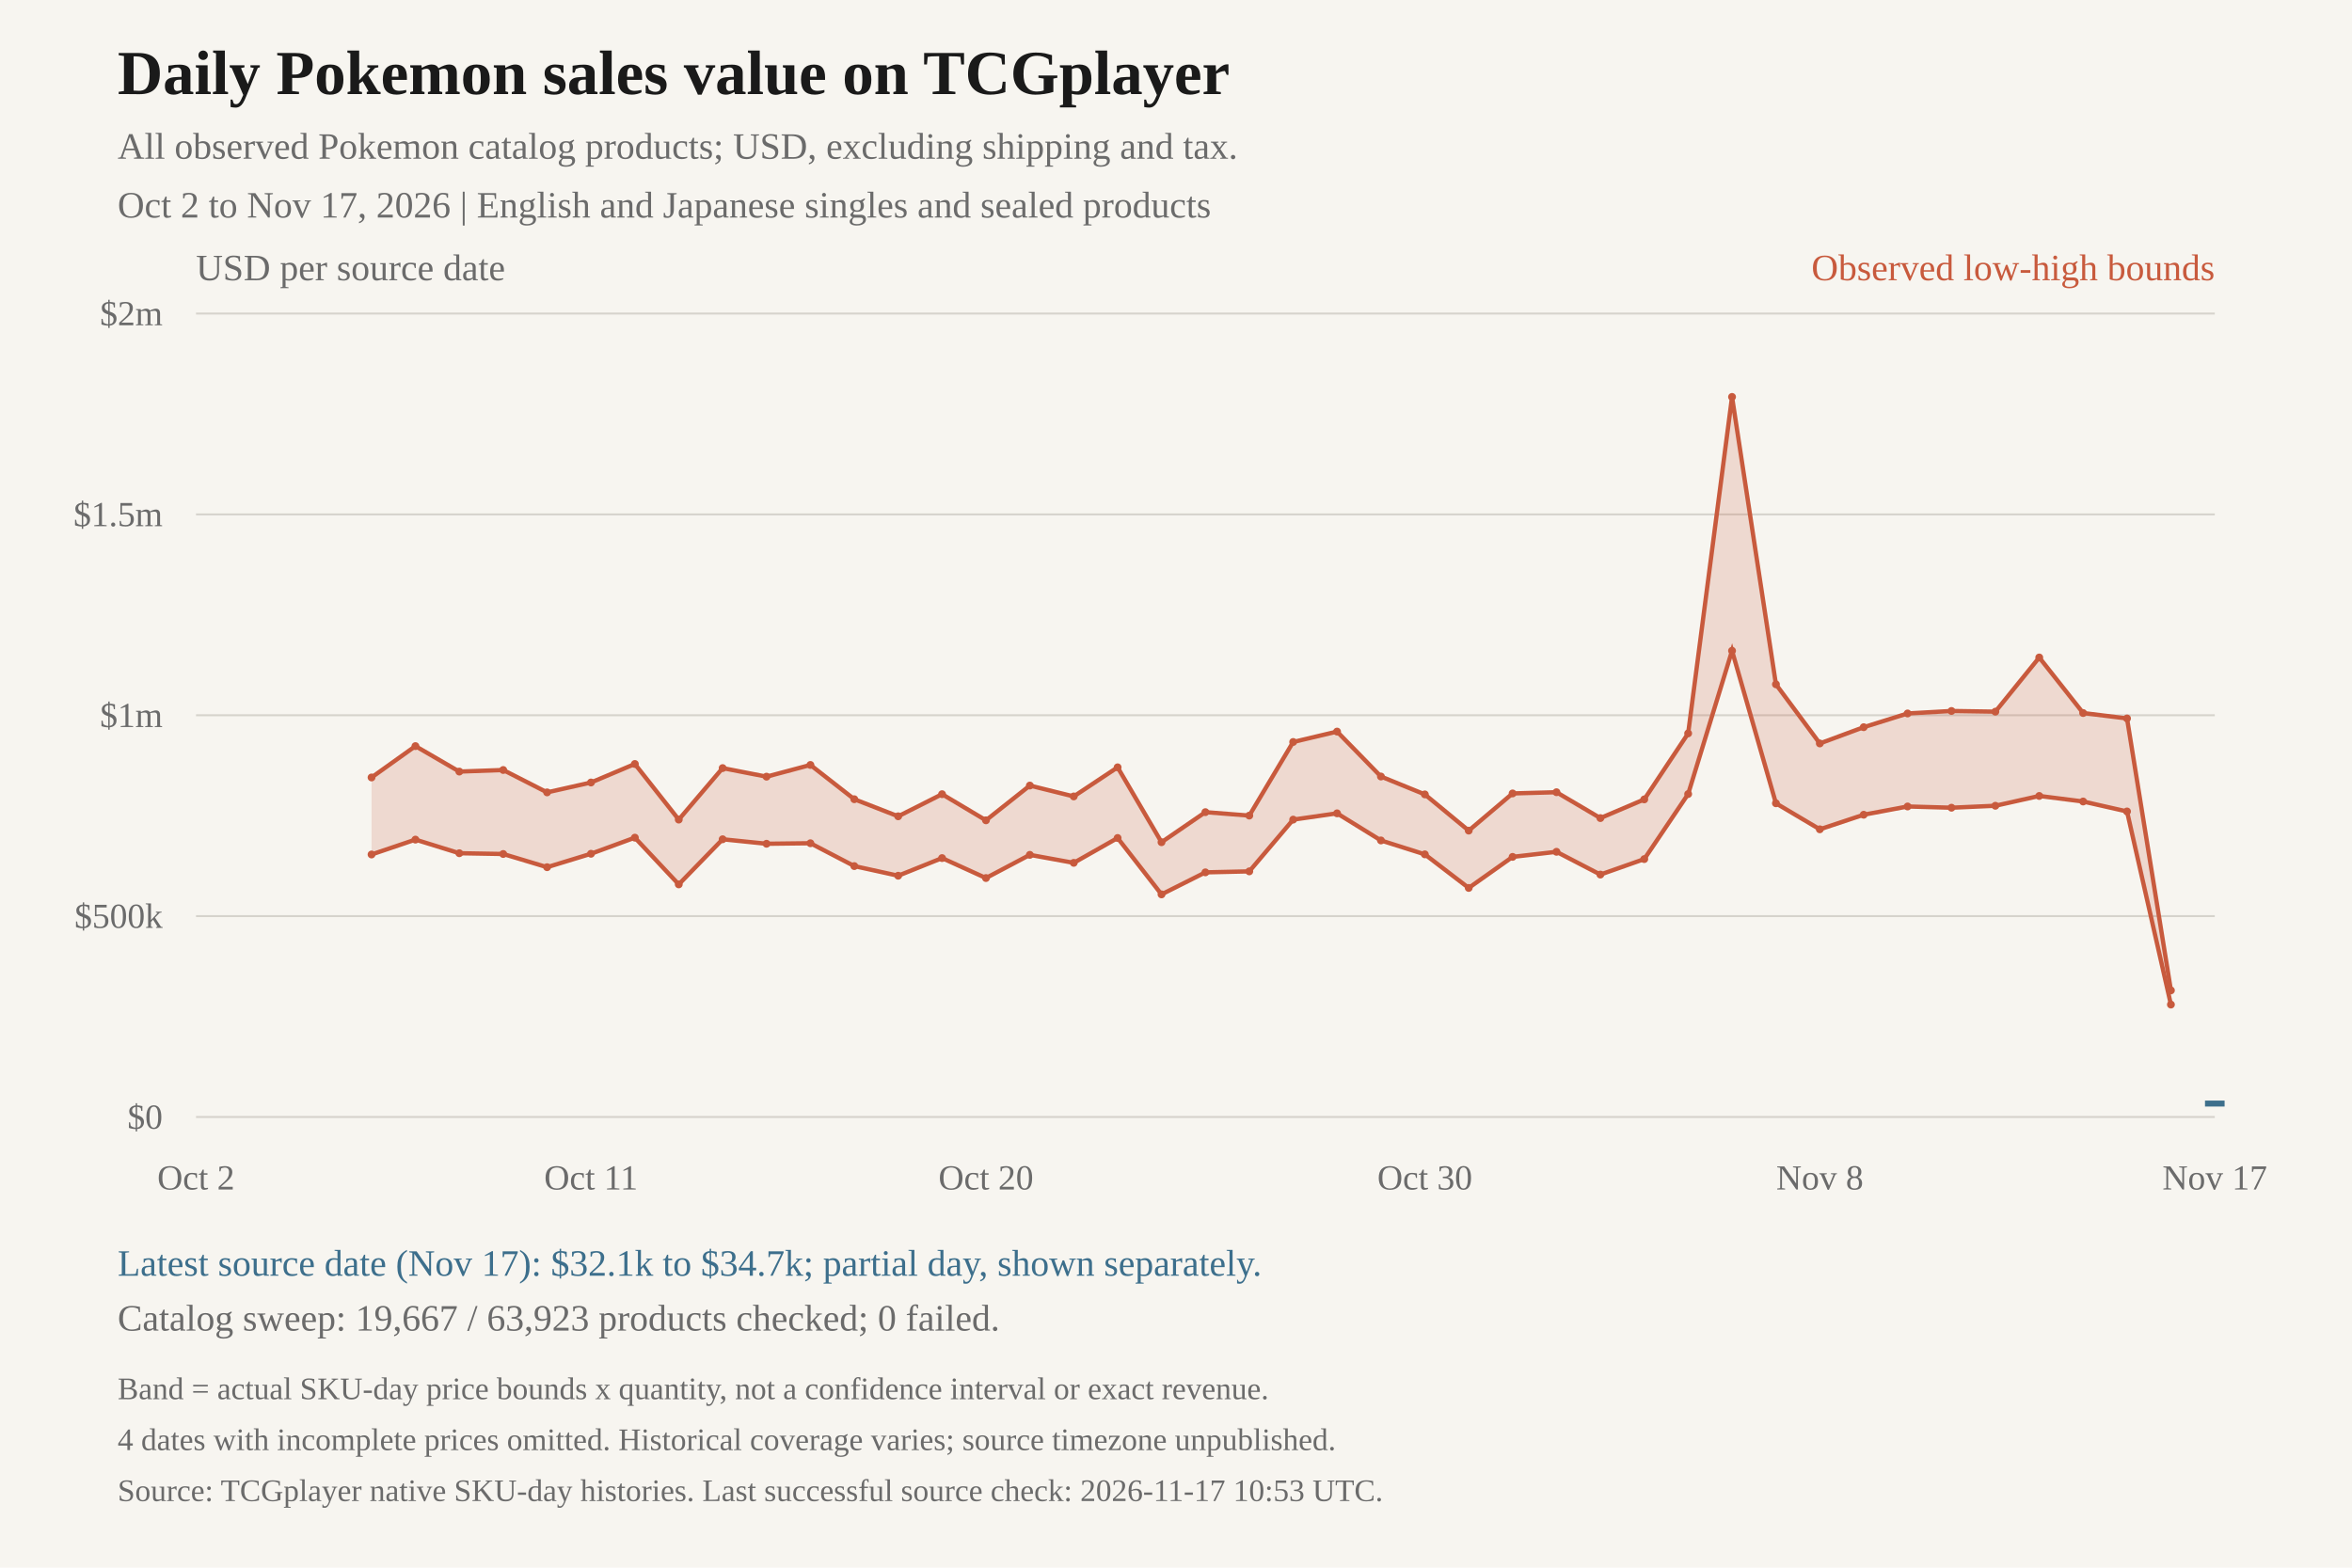
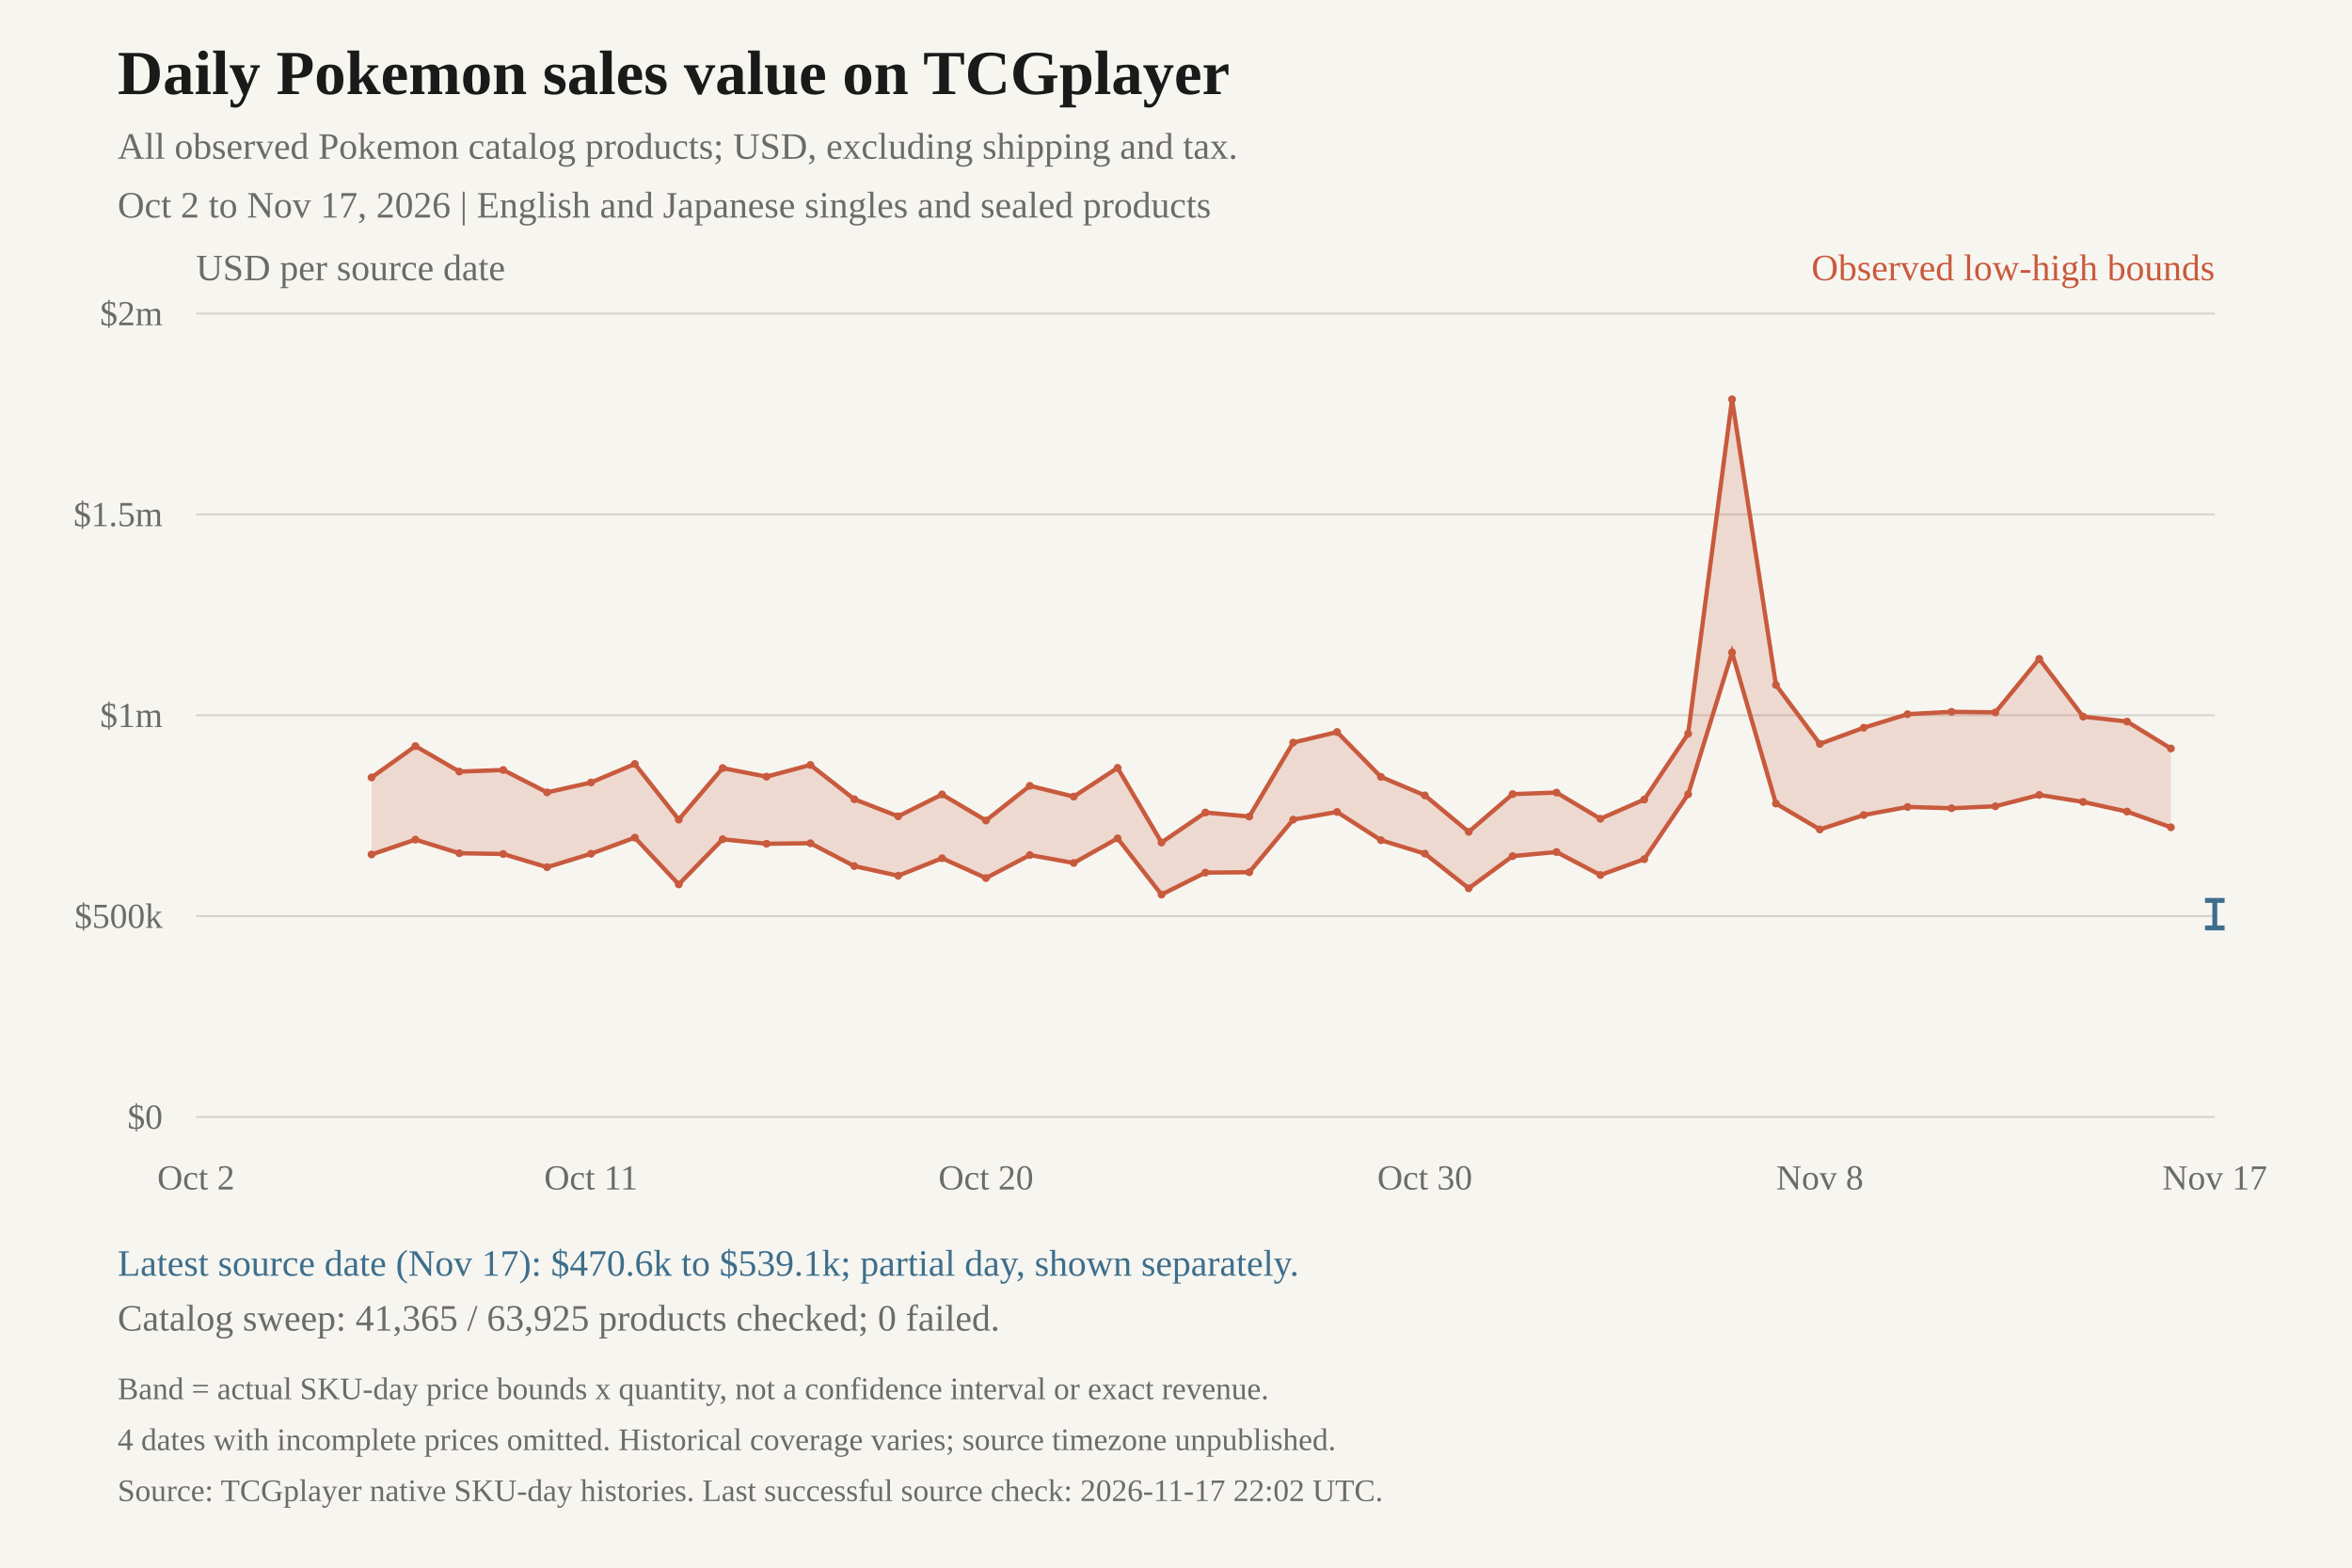
<svg xmlns="http://www.w3.org/2000/svg" width="1200" height="800" viewBox="0 0 1200 800" role="img" aria-labelledby="title description">
  <style>text{font-family:Georgia,"Liberation Serif","Times New Roman",serif;fill:#1A1A1A;font-size:19px}.title{font-size:32px;font-weight:600}.muted,.axis{fill:#6B6B6B}.axis{font-size:18px}.note{font-size:16px;fill:#6B6B6B}.grid{stroke:#D6D3CC;stroke-width:1}</style>
  <rect data-role="background" width="1200" height="800" fill="#F7F5F0" />
  <text x="60" y="48" class="title">Daily Pokemon sales value on TCGplayer</text>
  <text x="60" y="81" class="muted">All observed Pokemon catalog products; USD, excluding shipping and tax.</text>
  <text x="60" y="111" class="muted">Oct 2 to Nov 17, 2026 | English and Japanese singles and sealed products</text>
  <text x="100" y="143" class="muted">USD per source date</text>
  <text x="1130" y="143" text-anchor="end" style="fill:#C85A3D">Observed low-high bounds</text>
  <path d="M100,570H1130" class="grid" />
  <text x="83" y="576" class="axis" text-anchor="end">$0</text>
  <path d="M100,467.5H1130" class="grid" />
  <text x="83" y="473.5" class="axis" text-anchor="end">$500k</text>
  <path d="M100,365H1130" class="grid" />
  <text x="83" y="371" class="axis" text-anchor="end">$1m</text>
  <path d="M100,262.5H1130" class="grid" />
  <text x="83" y="268.5" class="axis" text-anchor="end">$1.5m</text>
  <path d="M100,160H1130" class="grid" />
  <text x="83" y="166" class="axis" text-anchor="end">$2m</text>
-   <polygon data-series="historical" points="189.565,396.744 211.957,380.745 234.348,393.742 256.739,392.934 279.13,404.354 301.522,399.317 323.913,389.861 346.304,418.25 368.696,391.961 391.087,396.338 413.478,390.359 435.87,407.849 458.261,416.566 480.652,405.277 503.043,418.614 525.435,400.872 547.826,406.424 570.217,391.568 592.609,429.787 615,414.447 637.391,416.203 659.783,378.636 682.174,373.33 704.565,396.264 726.957,405.384 749.348,423.873 771.739,404.89 794.13,404.277 816.522,417.476 838.913,407.93 861.304,374.247 883.696,202.555 906.087,349.205 928.478,379.387 950.87,371.093 973.261,364.084 995.652,362.819 1018.043,363.171 1040.435,335.513 1062.826,363.861 1085.217,366.626 1107.609,505.403 1107.609,512.64 1085.217,414.092 1062.826,409.012 1040.435,406.181 1018.043,411.188 995.652,412.181 973.261,411.554 950.87,415.763 928.478,423.204 906.087,409.921 883.696,332.091 861.304,405.197 838.913,438.399 816.522,446.3 794.13,434.679 771.739,437.272 749.348,453.12 726.957,435.976 704.565,428.881 682.174,415.05 659.783,418.26 637.391,444.662 615,445.171 592.609,456.415 570.217,427.631 547.826,440.315 525.435,436.231 503.043,448.07 480.652,437.884 458.261,446.89 435.87,441.968 413.478,430.31 391.087,430.576 368.696,428.283 346.304,451.308 323.913,427.463 301.522,435.683 279.13,442.538 256.739,435.799 234.348,435.406 211.957,428.459 189.565,436.048" fill="#C85A3D" fill-opacity="0.18" />
-   <polyline data-series="historical" points="189.565,436.048 211.957,428.459 234.348,435.406 256.739,435.799 279.13,442.538 301.522,435.683 323.913,427.463 346.304,451.308 368.696,428.283 391.087,430.576 413.478,430.31 435.87,441.968 458.261,446.89 480.652,437.884 503.043,448.07 525.435,436.231 547.826,440.315 570.217,427.631 592.609,456.415 615,445.171 637.391,444.662 659.783,418.26 682.174,415.05 704.565,428.881 726.957,435.976 749.348,453.12 771.739,437.272 794.13,434.679 816.522,446.3 838.913,438.399 861.304,405.197 883.696,332.091 906.087,409.921 928.478,423.204 950.87,415.763 973.261,411.554 995.652,412.181 1018.043,411.188 1040.435,406.181 1062.826,409.012 1085.217,414.092 1107.609,512.64" fill="none" stroke="#C85A3D" stroke-width="2.2" />
+   <polygon data-series="historical" points="189.565,396.744 211.957,380.745 234.348,393.742 256.739,392.934 279.13,404.354 301.522,399.317 323.913,389.861 346.304,418.25 368.696,391.961 391.087,396.338 413.478,390.359 435.87,407.849 458.261,416.566 480.652,405.42 503.043,418.711 525.435,401.004 547.826,406.514 570.217,391.837 592.609,429.918 615,414.627 637.391,416.692 659.783,378.93 682.174,373.562 704.565,396.446 726.957,405.886 749.348,424.499 771.739,405.242 794.13,404.443 816.522,417.829 838.913,408 861.304,374.411 883.696,203.771 906.087,349.522 928.478,379.617 950.87,371.361 973.261,364.446 995.652,363.248 1018.043,363.538 1040.435,336.225 1062.826,365.7 1085.217,368.211 1107.609,381.961 1107.609,422.181 1085.217,414.155 1062.826,409.228 1040.435,405.66 1018.043,411.451 995.652,412.448 973.261,411.789 950.87,415.921 928.478,423.287 906.087,410.054 883.696,332.953 861.304,405.319 838.913,438.438 816.522,446.525 794.13,434.795 771.739,436.888 749.348,453.304 726.957,435.619 704.565,428.752 682.174,414.35 659.783,418.258 637.391,445.114 615,445.288 592.609,456.513 570.217,427.824 547.826,440.381 525.435,436.325 503.043,448.074 480.652,437.959 458.261,446.89 435.87,441.968 413.478,430.31 391.087,430.576 368.696,428.283 346.304,451.308 323.913,427.463 301.522,435.683 279.13,442.538 256.739,435.799 234.348,435.406 211.957,428.459 189.565,436.048" fill="#C85A3D" fill-opacity="0.18" />
+   <polyline data-series="historical" points="189.565,436.048 211.957,428.459 234.348,435.406 256.739,435.799 279.13,442.538 301.522,435.683 323.913,427.463 346.304,451.308 368.696,428.283 391.087,430.576 413.478,430.31 435.87,441.968 458.261,446.89 480.652,437.959 503.043,448.074 525.435,436.325 547.826,440.381 570.217,427.824 592.609,456.513 615,445.288 637.391,445.114 659.783,418.258 682.174,414.35 704.565,428.752 726.957,435.619 749.348,453.304 771.739,436.888 794.13,434.795 816.522,446.525 838.913,438.438 861.304,405.319 883.696,332.953 906.087,410.054 928.478,423.287 950.87,415.921 973.261,411.789 995.652,412.448 1018.043,411.451 1040.435,405.66 1062.826,409.228 1085.217,414.155 1107.609,422.181" fill="none" stroke="#C85A3D" stroke-width="2.2" />
  <circle cx="189.565" cy="436.048" r="2" fill="#C85A3D" />
  <circle cx="211.957" cy="428.459" r="2" fill="#C85A3D" />
  <circle cx="234.348" cy="435.406" r="2" fill="#C85A3D" />
  <circle cx="256.739" cy="435.799" r="2" fill="#C85A3D" />
  <circle cx="279.13" cy="442.538" r="2" fill="#C85A3D" />
  <circle cx="301.522" cy="435.683" r="2" fill="#C85A3D" />
  <circle cx="323.913" cy="427.463" r="2" fill="#C85A3D" />
  <circle cx="346.304" cy="451.308" r="2" fill="#C85A3D" />
  <circle cx="368.696" cy="428.283" r="2" fill="#C85A3D" />
  <circle cx="391.087" cy="430.576" r="2" fill="#C85A3D" />
  <circle cx="413.478" cy="430.31" r="2" fill="#C85A3D" />
  <circle cx="435.87" cy="441.968" r="2" fill="#C85A3D" />
  <circle cx="458.261" cy="446.89" r="2" fill="#C85A3D" />
-   <circle cx="480.652" cy="437.884" r="2" fill="#C85A3D" />
-   <circle cx="503.043" cy="448.07" r="2" fill="#C85A3D" />
-   <circle cx="525.435" cy="436.231" r="2" fill="#C85A3D" />
-   <circle cx="547.826" cy="440.315" r="2" fill="#C85A3D" />
-   <circle cx="570.217" cy="427.631" r="2" fill="#C85A3D" />
-   <circle cx="592.609" cy="456.415" r="2" fill="#C85A3D" />
-   <circle cx="615" cy="445.171" r="2" fill="#C85A3D" />
-   <circle cx="637.391" cy="444.662" r="2" fill="#C85A3D" />
-   <circle cx="659.783" cy="418.26" r="2" fill="#C85A3D" />
-   <circle cx="682.174" cy="415.05" r="2" fill="#C85A3D" />
-   <circle cx="704.565" cy="428.881" r="2" fill="#C85A3D" />
-   <circle cx="726.957" cy="435.976" r="2" fill="#C85A3D" />
-   <circle cx="749.348" cy="453.12" r="2" fill="#C85A3D" />
-   <circle cx="771.739" cy="437.272" r="2" fill="#C85A3D" />
-   <circle cx="794.13" cy="434.679" r="2" fill="#C85A3D" />
-   <circle cx="816.522" cy="446.3" r="2" fill="#C85A3D" />
-   <circle cx="838.913" cy="438.399" r="2" fill="#C85A3D" />
-   <circle cx="861.304" cy="405.197" r="2" fill="#C85A3D" />
-   <circle cx="883.696" cy="332.091" r="2" fill="#C85A3D" />
-   <circle cx="906.087" cy="409.921" r="2" fill="#C85A3D" />
-   <circle cx="928.478" cy="423.204" r="2" fill="#C85A3D" />
-   <circle cx="950.87" cy="415.763" r="2" fill="#C85A3D" />
-   <circle cx="973.261" cy="411.554" r="2" fill="#C85A3D" />
-   <circle cx="995.652" cy="412.181" r="2" fill="#C85A3D" />
-   <circle cx="1018.043" cy="411.188" r="2" fill="#C85A3D" />
-   <circle cx="1040.435" cy="406.181" r="2" fill="#C85A3D" />
-   <circle cx="1062.826" cy="409.012" r="2" fill="#C85A3D" />
-   <circle cx="1085.217" cy="414.092" r="2" fill="#C85A3D" />
-   <circle cx="1107.609" cy="512.64" r="2" fill="#C85A3D" />
-   <polyline data-series="historical" points="189.565,396.744 211.957,380.745 234.348,393.742 256.739,392.934 279.13,404.354 301.522,399.317 323.913,389.861 346.304,418.25 368.696,391.961 391.087,396.338 413.478,390.359 435.87,407.849 458.261,416.566 480.652,405.277 503.043,418.614 525.435,400.872 547.826,406.424 570.217,391.568 592.609,429.787 615,414.447 637.391,416.203 659.783,378.636 682.174,373.33 704.565,396.264 726.957,405.384 749.348,423.873 771.739,404.89 794.13,404.277 816.522,417.476 838.913,407.93 861.304,374.247 883.696,202.555 906.087,349.205 928.478,379.387 950.87,371.093 973.261,364.084 995.652,362.819 1018.043,363.171 1040.435,335.513 1062.826,363.861 1085.217,366.626 1107.609,505.403" fill="none" stroke="#C85A3D" stroke-width="2.2" />
+   <circle cx="480.652" cy="437.959" r="2" fill="#C85A3D" />
+   <circle cx="503.043" cy="448.074" r="2" fill="#C85A3D" />
+   <circle cx="525.435" cy="436.325" r="2" fill="#C85A3D" />
+   <circle cx="547.826" cy="440.381" r="2" fill="#C85A3D" />
+   <circle cx="570.217" cy="427.824" r="2" fill="#C85A3D" />
+   <circle cx="592.609" cy="456.513" r="2" fill="#C85A3D" />
+   <circle cx="615" cy="445.288" r="2" fill="#C85A3D" />
+   <circle cx="637.391" cy="445.114" r="2" fill="#C85A3D" />
+   <circle cx="659.783" cy="418.258" r="2" fill="#C85A3D" />
+   <circle cx="682.174" cy="414.35" r="2" fill="#C85A3D" />
+   <circle cx="704.565" cy="428.752" r="2" fill="#C85A3D" />
+   <circle cx="726.957" cy="435.619" r="2" fill="#C85A3D" />
+   <circle cx="749.348" cy="453.304" r="2" fill="#C85A3D" />
+   <circle cx="771.739" cy="436.888" r="2" fill="#C85A3D" />
+   <circle cx="794.13" cy="434.795" r="2" fill="#C85A3D" />
+   <circle cx="816.522" cy="446.525" r="2" fill="#C85A3D" />
+   <circle cx="838.913" cy="438.438" r="2" fill="#C85A3D" />
+   <circle cx="861.304" cy="405.319" r="2" fill="#C85A3D" />
+   <circle cx="883.696" cy="332.953" r="2" fill="#C85A3D" />
+   <circle cx="906.087" cy="410.054" r="2" fill="#C85A3D" />
+   <circle cx="928.478" cy="423.287" r="2" fill="#C85A3D" />
+   <circle cx="950.87" cy="415.921" r="2" fill="#C85A3D" />
+   <circle cx="973.261" cy="411.789" r="2" fill="#C85A3D" />
+   <circle cx="995.652" cy="412.448" r="2" fill="#C85A3D" />
+   <circle cx="1018.043" cy="411.451" r="2" fill="#C85A3D" />
+   <circle cx="1040.435" cy="405.66" r="2" fill="#C85A3D" />
+   <circle cx="1062.826" cy="409.228" r="2" fill="#C85A3D" />
+   <circle cx="1085.217" cy="414.155" r="2" fill="#C85A3D" />
+   <circle cx="1107.609" cy="422.181" r="2" fill="#C85A3D" />
+   <polyline data-series="historical" points="189.565,396.744 211.957,380.745 234.348,393.742 256.739,392.934 279.13,404.354 301.522,399.317 323.913,389.861 346.304,418.25 368.696,391.961 391.087,396.338 413.478,390.359 435.87,407.849 458.261,416.566 480.652,405.42 503.043,418.711 525.435,401.004 547.826,406.514 570.217,391.837 592.609,429.918 615,414.627 637.391,416.692 659.783,378.93 682.174,373.562 704.565,396.446 726.957,405.886 749.348,424.499 771.739,405.242 794.13,404.443 816.522,417.829 838.913,408 861.304,374.411 883.696,203.771 906.087,349.522 928.478,379.617 950.87,371.361 973.261,364.446 995.652,363.248 1018.043,363.538 1040.435,336.225 1062.826,365.7 1085.217,368.211 1107.609,381.961" fill="none" stroke="#C85A3D" stroke-width="2.2" />
  <circle cx="189.565" cy="396.744" r="2" fill="#C85A3D" />
  <circle cx="211.957" cy="380.745" r="2" fill="#C85A3D" />
  <circle cx="234.348" cy="393.742" r="2" fill="#C85A3D" />
  <circle cx="256.739" cy="392.934" r="2" fill="#C85A3D" />
  <circle cx="279.13" cy="404.354" r="2" fill="#C85A3D" />
  <circle cx="301.522" cy="399.317" r="2" fill="#C85A3D" />
  <circle cx="323.913" cy="389.861" r="2" fill="#C85A3D" />
  <circle cx="346.304" cy="418.25" r="2" fill="#C85A3D" />
  <circle cx="368.696" cy="391.961" r="2" fill="#C85A3D" />
  <circle cx="391.087" cy="396.338" r="2" fill="#C85A3D" />
  <circle cx="413.478" cy="390.359" r="2" fill="#C85A3D" />
  <circle cx="435.87" cy="407.849" r="2" fill="#C85A3D" />
  <circle cx="458.261" cy="416.566" r="2" fill="#C85A3D" />
-   <circle cx="480.652" cy="405.277" r="2" fill="#C85A3D" />
-   <circle cx="503.043" cy="418.614" r="2" fill="#C85A3D" />
-   <circle cx="525.435" cy="400.872" r="2" fill="#C85A3D" />
-   <circle cx="547.826" cy="406.424" r="2" fill="#C85A3D" />
-   <circle cx="570.217" cy="391.568" r="2" fill="#C85A3D" />
-   <circle cx="592.609" cy="429.787" r="2" fill="#C85A3D" />
-   <circle cx="615" cy="414.447" r="2" fill="#C85A3D" />
-   <circle cx="637.391" cy="416.203" r="2" fill="#C85A3D" />
-   <circle cx="659.783" cy="378.636" r="2" fill="#C85A3D" />
-   <circle cx="682.174" cy="373.33" r="2" fill="#C85A3D" />
-   <circle cx="704.565" cy="396.264" r="2" fill="#C85A3D" />
-   <circle cx="726.957" cy="405.384" r="2" fill="#C85A3D" />
-   <circle cx="749.348" cy="423.873" r="2" fill="#C85A3D" />
-   <circle cx="771.739" cy="404.89" r="2" fill="#C85A3D" />
-   <circle cx="794.13" cy="404.277" r="2" fill="#C85A3D" />
-   <circle cx="816.522" cy="417.476" r="2" fill="#C85A3D" />
-   <circle cx="838.913" cy="407.93" r="2" fill="#C85A3D" />
-   <circle cx="861.304" cy="374.247" r="2" fill="#C85A3D" />
-   <circle cx="883.696" cy="202.555" r="2" fill="#C85A3D" />
-   <circle cx="906.087" cy="349.205" r="2" fill="#C85A3D" />
-   <circle cx="928.478" cy="379.387" r="2" fill="#C85A3D" />
-   <circle cx="950.87" cy="371.093" r="2" fill="#C85A3D" />
-   <circle cx="973.261" cy="364.084" r="2" fill="#C85A3D" />
-   <circle cx="995.652" cy="362.819" r="2" fill="#C85A3D" />
-   <circle cx="1018.043" cy="363.171" r="2" fill="#C85A3D" />
-   <circle cx="1040.435" cy="335.513" r="2" fill="#C85A3D" />
-   <circle cx="1062.826" cy="363.861" r="2" fill="#C85A3D" />
-   <circle cx="1085.217" cy="366.626" r="2" fill="#C85A3D" />
-   <circle cx="1107.609" cy="505.403" r="2" fill="#C85A3D" />
-   <path data-series="partial-day" d="M1130,563.421V562.888M1125,563.421h10M1125,562.888h10" fill="none" stroke="#3D6F8C" stroke-width="2.5" />
+   <circle cx="480.652" cy="405.42" r="2" fill="#C85A3D" />
+   <circle cx="503.043" cy="418.711" r="2" fill="#C85A3D" />
+   <circle cx="525.435" cy="401.004" r="2" fill="#C85A3D" />
+   <circle cx="547.826" cy="406.514" r="2" fill="#C85A3D" />
+   <circle cx="570.217" cy="391.837" r="2" fill="#C85A3D" />
+   <circle cx="592.609" cy="429.918" r="2" fill="#C85A3D" />
+   <circle cx="615" cy="414.627" r="2" fill="#C85A3D" />
+   <circle cx="637.391" cy="416.692" r="2" fill="#C85A3D" />
+   <circle cx="659.783" cy="378.93" r="2" fill="#C85A3D" />
+   <circle cx="682.174" cy="373.562" r="2" fill="#C85A3D" />
+   <circle cx="704.565" cy="396.446" r="2" fill="#C85A3D" />
+   <circle cx="726.957" cy="405.886" r="2" fill="#C85A3D" />
+   <circle cx="749.348" cy="424.499" r="2" fill="#C85A3D" />
+   <circle cx="771.739" cy="405.242" r="2" fill="#C85A3D" />
+   <circle cx="794.13" cy="404.443" r="2" fill="#C85A3D" />
+   <circle cx="816.522" cy="417.829" r="2" fill="#C85A3D" />
+   <circle cx="838.913" cy="408" r="2" fill="#C85A3D" />
+   <circle cx="861.304" cy="374.411" r="2" fill="#C85A3D" />
+   <circle cx="883.696" cy="203.771" r="2" fill="#C85A3D" />
+   <circle cx="906.087" cy="349.522" r="2" fill="#C85A3D" />
+   <circle cx="928.478" cy="379.617" r="2" fill="#C85A3D" />
+   <circle cx="950.87" cy="371.361" r="2" fill="#C85A3D" />
+   <circle cx="973.261" cy="364.446" r="2" fill="#C85A3D" />
+   <circle cx="995.652" cy="363.248" r="2" fill="#C85A3D" />
+   <circle cx="1018.043" cy="363.538" r="2" fill="#C85A3D" />
+   <circle cx="1040.435" cy="336.225" r="2" fill="#C85A3D" />
+   <circle cx="1062.826" cy="365.7" r="2" fill="#C85A3D" />
+   <circle cx="1085.217" cy="368.211" r="2" fill="#C85A3D" />
+   <circle cx="1107.609" cy="381.961" r="2" fill="#C85A3D" />
+   <path data-series="partial-day" d="M1130,473.528V459.488M1125,473.528h10M1125,459.488h10" fill="none" stroke="#3D6F8C" stroke-width="2.5" />
  <text x="100" y="607" class="axis" text-anchor="middle">Oct 2</text>
  <text x="301.522" y="607" class="axis" text-anchor="middle">Oct 11</text>
  <text x="503.043" y="607" class="axis" text-anchor="middle">Oct 20</text>
  <text x="726.957" y="607" class="axis" text-anchor="middle">Oct 30</text>
  <text x="928.478" y="607" class="axis" text-anchor="middle">Nov 8</text>
  <text x="1130" y="607" class="axis" text-anchor="middle">Nov 17</text>
-   <text x="60" y="651" style="fill:#3D6F8C">Latest source date (Nov 17): $32.1k to $34.7k; partial day, shown separately.</text>
-   <text x="60" y="679" class="muted">Catalog sweep: 19,667 / 63,923 products checked; 0 failed.</text>
+   <text x="60" y="651" style="fill:#3D6F8C">Latest source date (Nov 17): $470.6k to $539.1k; partial day, shown separately.</text>
+   <text x="60" y="679" class="muted">Catalog sweep: 41,365 / 63,925 products checked; 0 failed.</text>
  <text x="60" y="714" class="note">Band = actual SKU-day price bounds x quantity, not a confidence interval or exact revenue.</text>
  <text x="60" y="740" class="note">4 dates with incomplete prices omitted. Historical coverage varies; source timezone unpublished.</text>
-   <text x="60" y="766" class="note">Source: TCGplayer native SKU-day histories. Last successful source check: 2026-11-17 10:53 UTC.</text>
+   <text x="60" y="766" class="note">Source: TCGplayer native SKU-day histories. Last successful source check: 2026-11-17 22:02 UTC.</text>
</svg>
